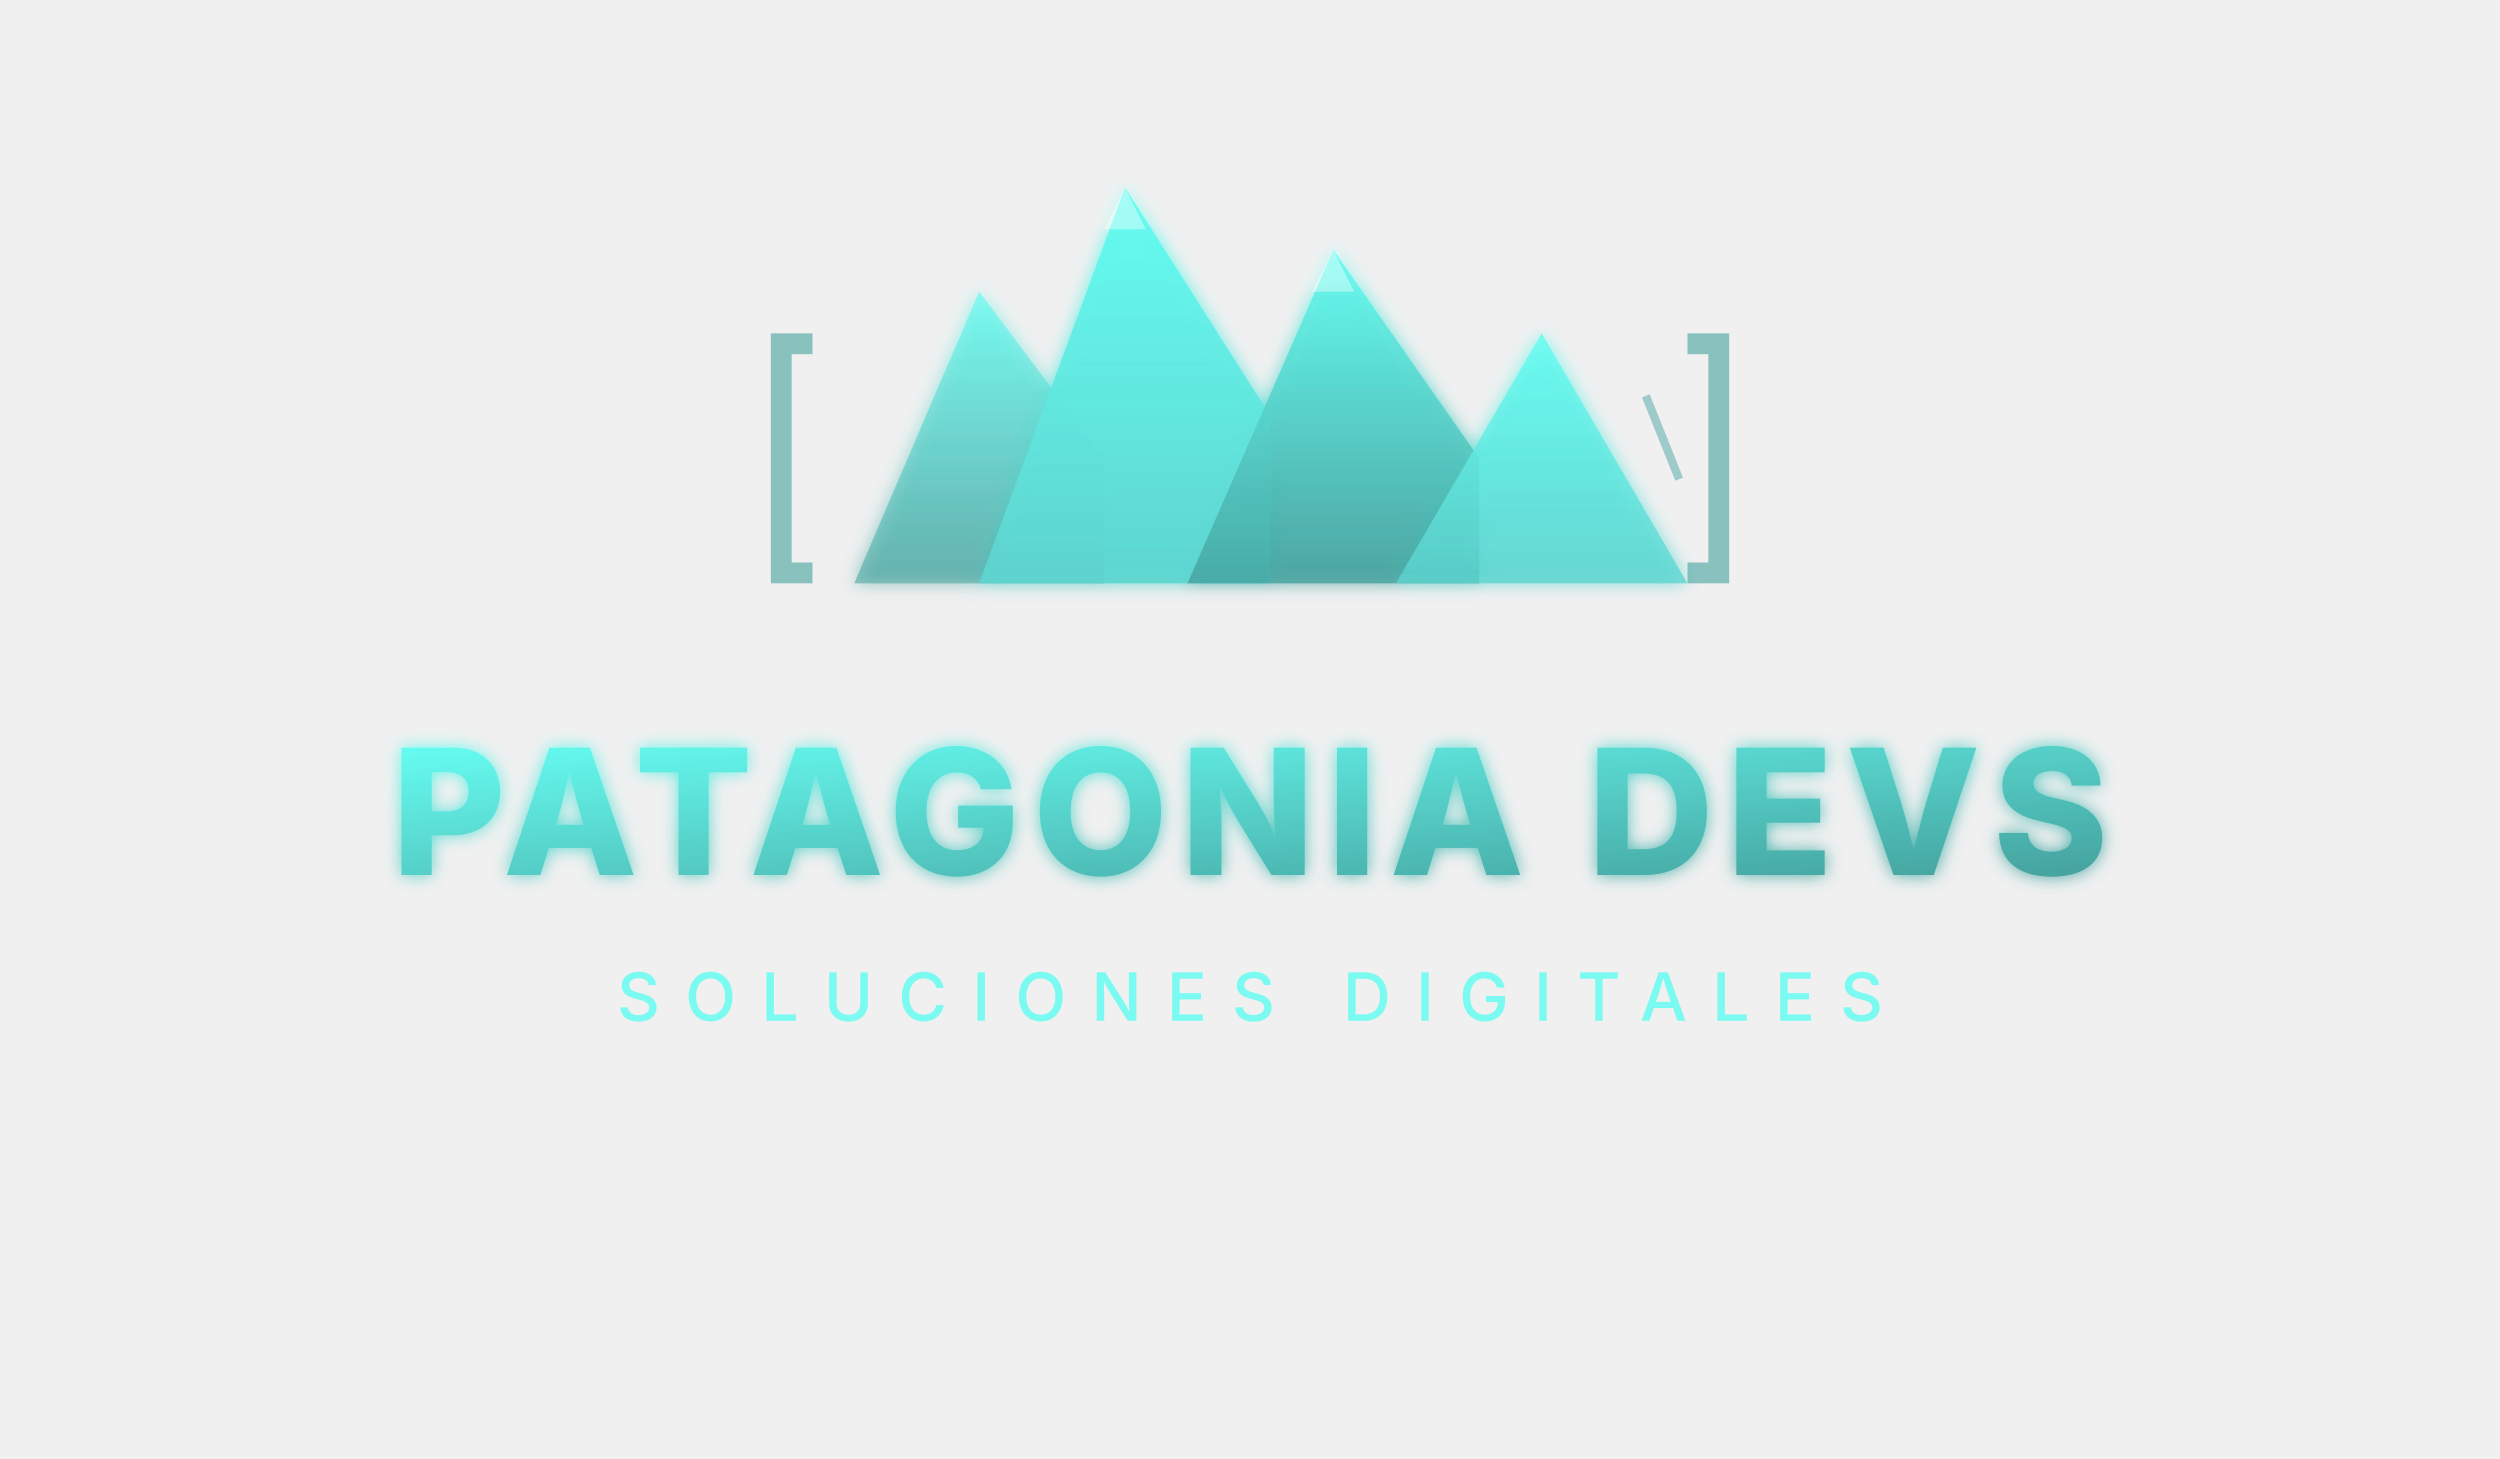
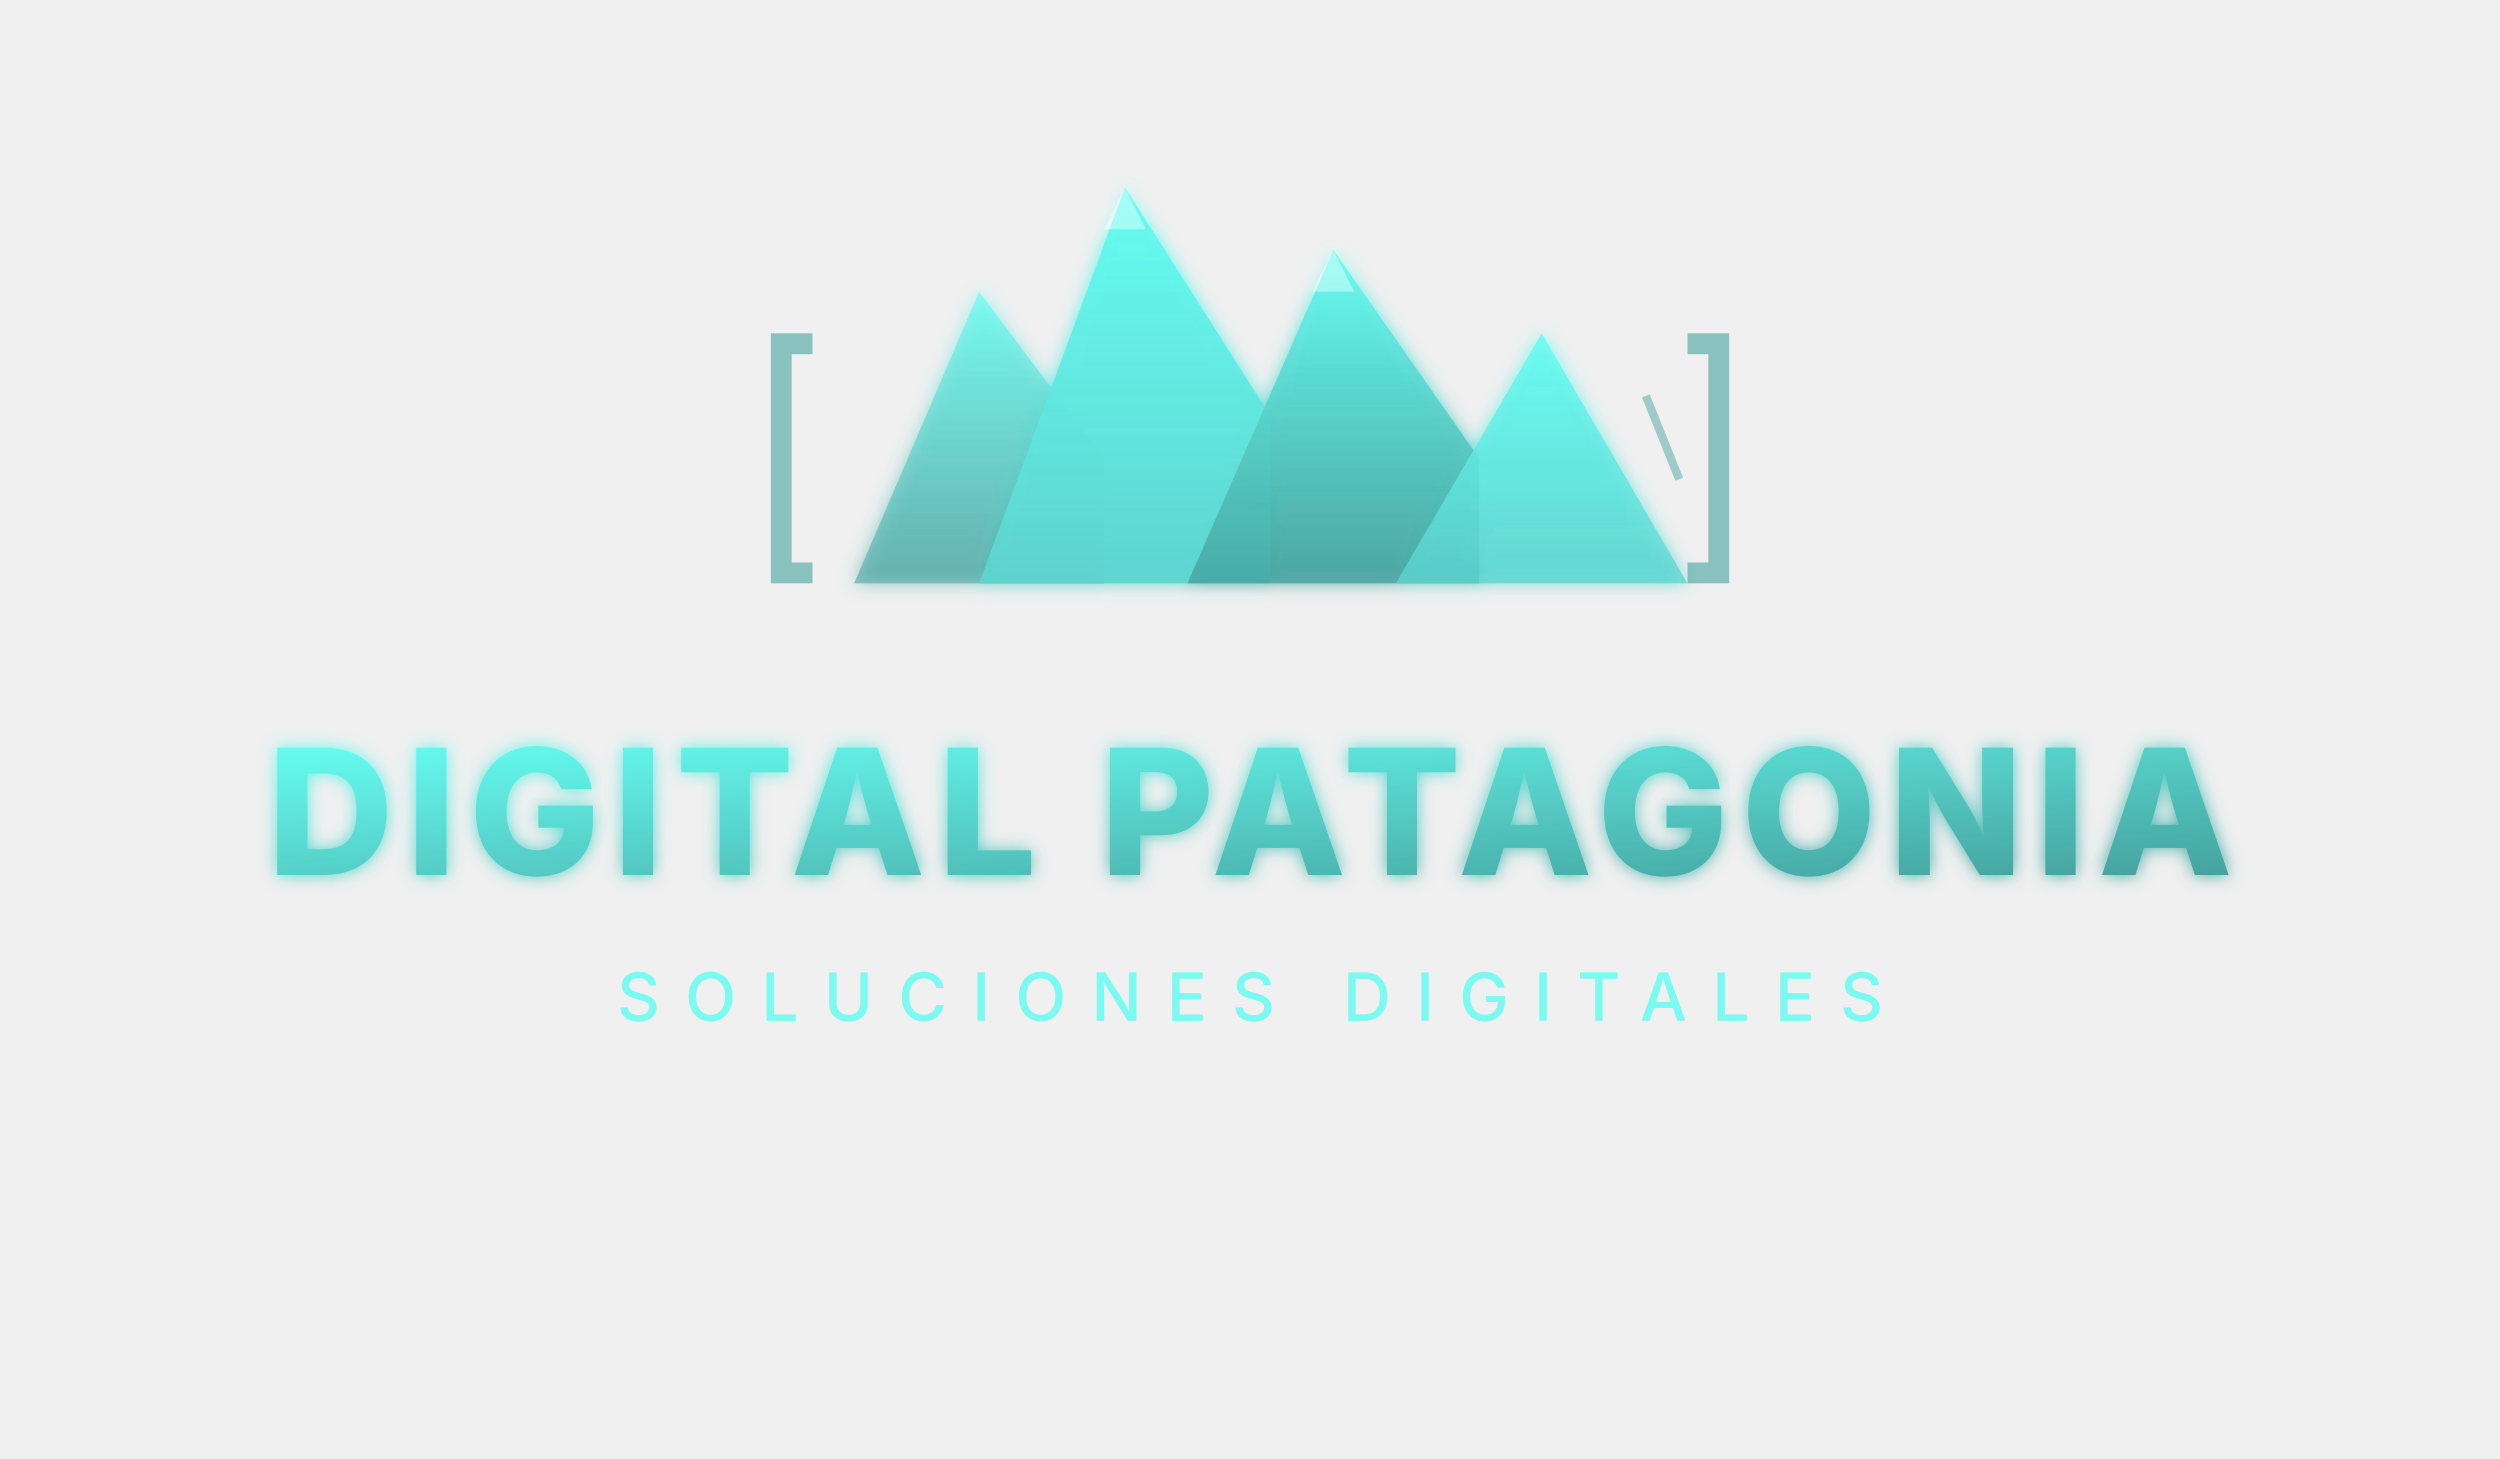
<svg xmlns="http://www.w3.org/2000/svg" viewBox="0 0 600 350">
  <defs>
    <linearGradient id="holographicGrad" x1="0%" y1="0%" x2="100%" y2="100%">
      <stop offset="0%" style="stop-color:#66FCF1;stop-opacity:1" />
      <stop offset="100%" style="stop-color:#45A29E;stop-opacity:1" />
    </linearGradient>
    <linearGradient id="mountainGrad1" x1="0%" y1="0%" x2="0%" y2="100%">
      <stop offset="0%" style="stop-color:#66FCF1;stop-opacity:0.95" />
      <stop offset="100%" style="stop-color:#45A29E;stop-opacity:0.8" />
    </linearGradient>
    <linearGradient id="mountainGrad2" x1="0%" y1="0%" x2="0%" y2="100%">
      <stop offset="0%" style="stop-color:#66FCF1;stop-opacity:1" />
      <stop offset="100%" style="stop-color:#5DD5D0;stop-opacity:0.9" />
    </linearGradient>
    <filter id="softGlow" x="-50%" y="-50%" width="200%" height="200%">
      <feGaussianBlur in="SourceGraphic" stdDeviation="2" result="blur" />
      <feMerge>
        <feMergeNode in="blur" />
        <feMergeNode in="SourceGraphic" />
      </feMerge>
    </filter>
  </defs>
  <g transform="translate(185, 20)">
    <g filter="url(#softGlow)">
      <path d="M 20 120 L 50 50 L 80 90 L 80 120 Z" fill="url(#mountainGrad1)" opacity="0.7" />
      <path d="M 50 120 L 85 25 L 120 80 L 120 120 Z" fill="url(#mountainGrad2)" />
      <path d="M 100 120 L 135 40 L 170 90 L 170 120 Z" fill="url(#mountainGrad1)" />
      <path d="M 150 120 L 185 60 L 220 120 Z" fill="url(#mountainGrad2)" opacity="0.85" />
      <path d="M 85 25 L 90 35 L 80 35 Z" fill="#ffffff" opacity="0.4" />
      <path d="M 135 40 L 140 50 L 130 50 Z" fill="#ffffff" opacity="0.4" />
    </g>
    <g opacity="0.6">
      <path d="M 0 60 L 10 60 L 10 65 L 5 65 L 5 115 L 10 115 L 10 120 L 0 120 Z" fill="#45A29E" />
      <path d="M 230 60 L 220 60 L 220 65 L 225 65 L 225 115 L 220 115 L 220 120 L 230 120 Z" fill="#45A29E" />
      <line x1="210" y1="75" x2="218" y2="95" stroke="#45A29E" stroke-width="2" opacity="0.8" />
    </g>
  </g>
  <g transform="translate(0, 0)">
    <text x="300" y="210" text-anchor="middle" font-family="'Inter', 'Arial', sans-serif" font-size="42" font-weight="800" fill="url(#holographicGrad)" letter-spacing="3" filter="url(#softGlow)">
-             PATAGONIA DEVS
+             DIGITAL PATAGONIA
        </text>
    <text x="300" y="245" text-anchor="middle" font-family="'Inter', 'Arial', sans-serif" font-size="16" font-weight="500" fill="#66FCF1" letter-spacing="6" opacity="0.85">
            SOLUCIONES DIGITALES
        </text>
  </g>
</svg>
